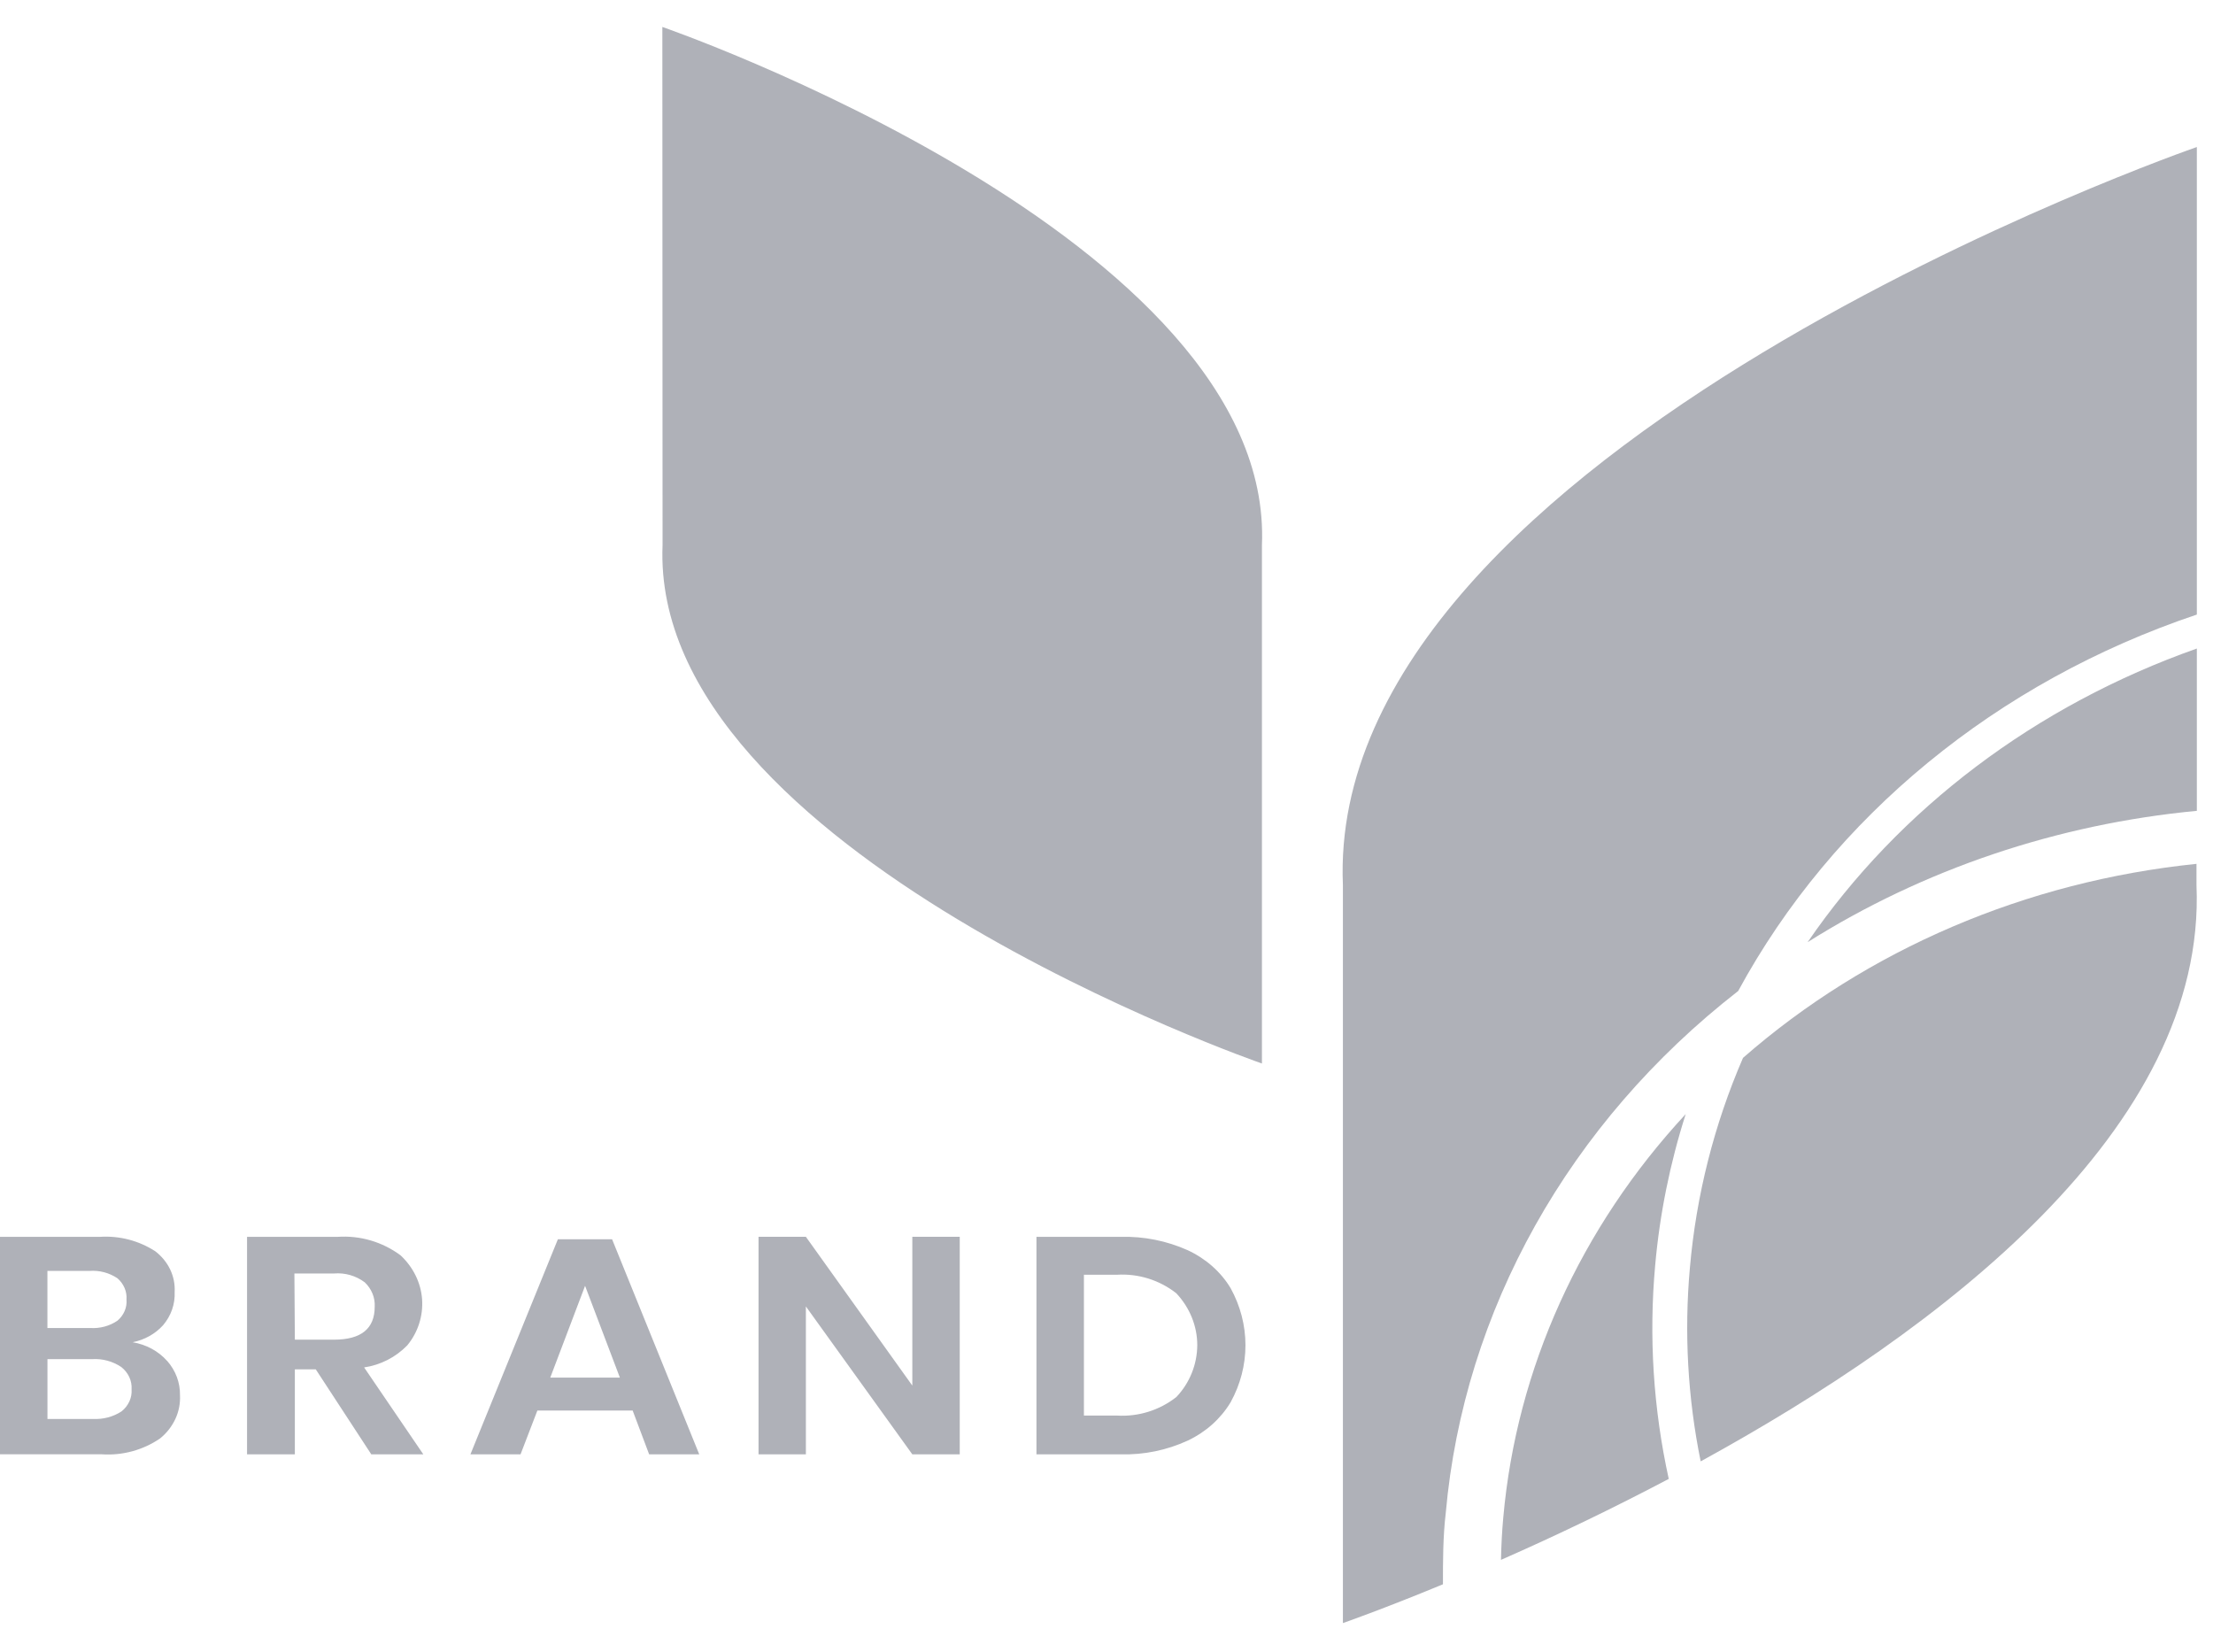
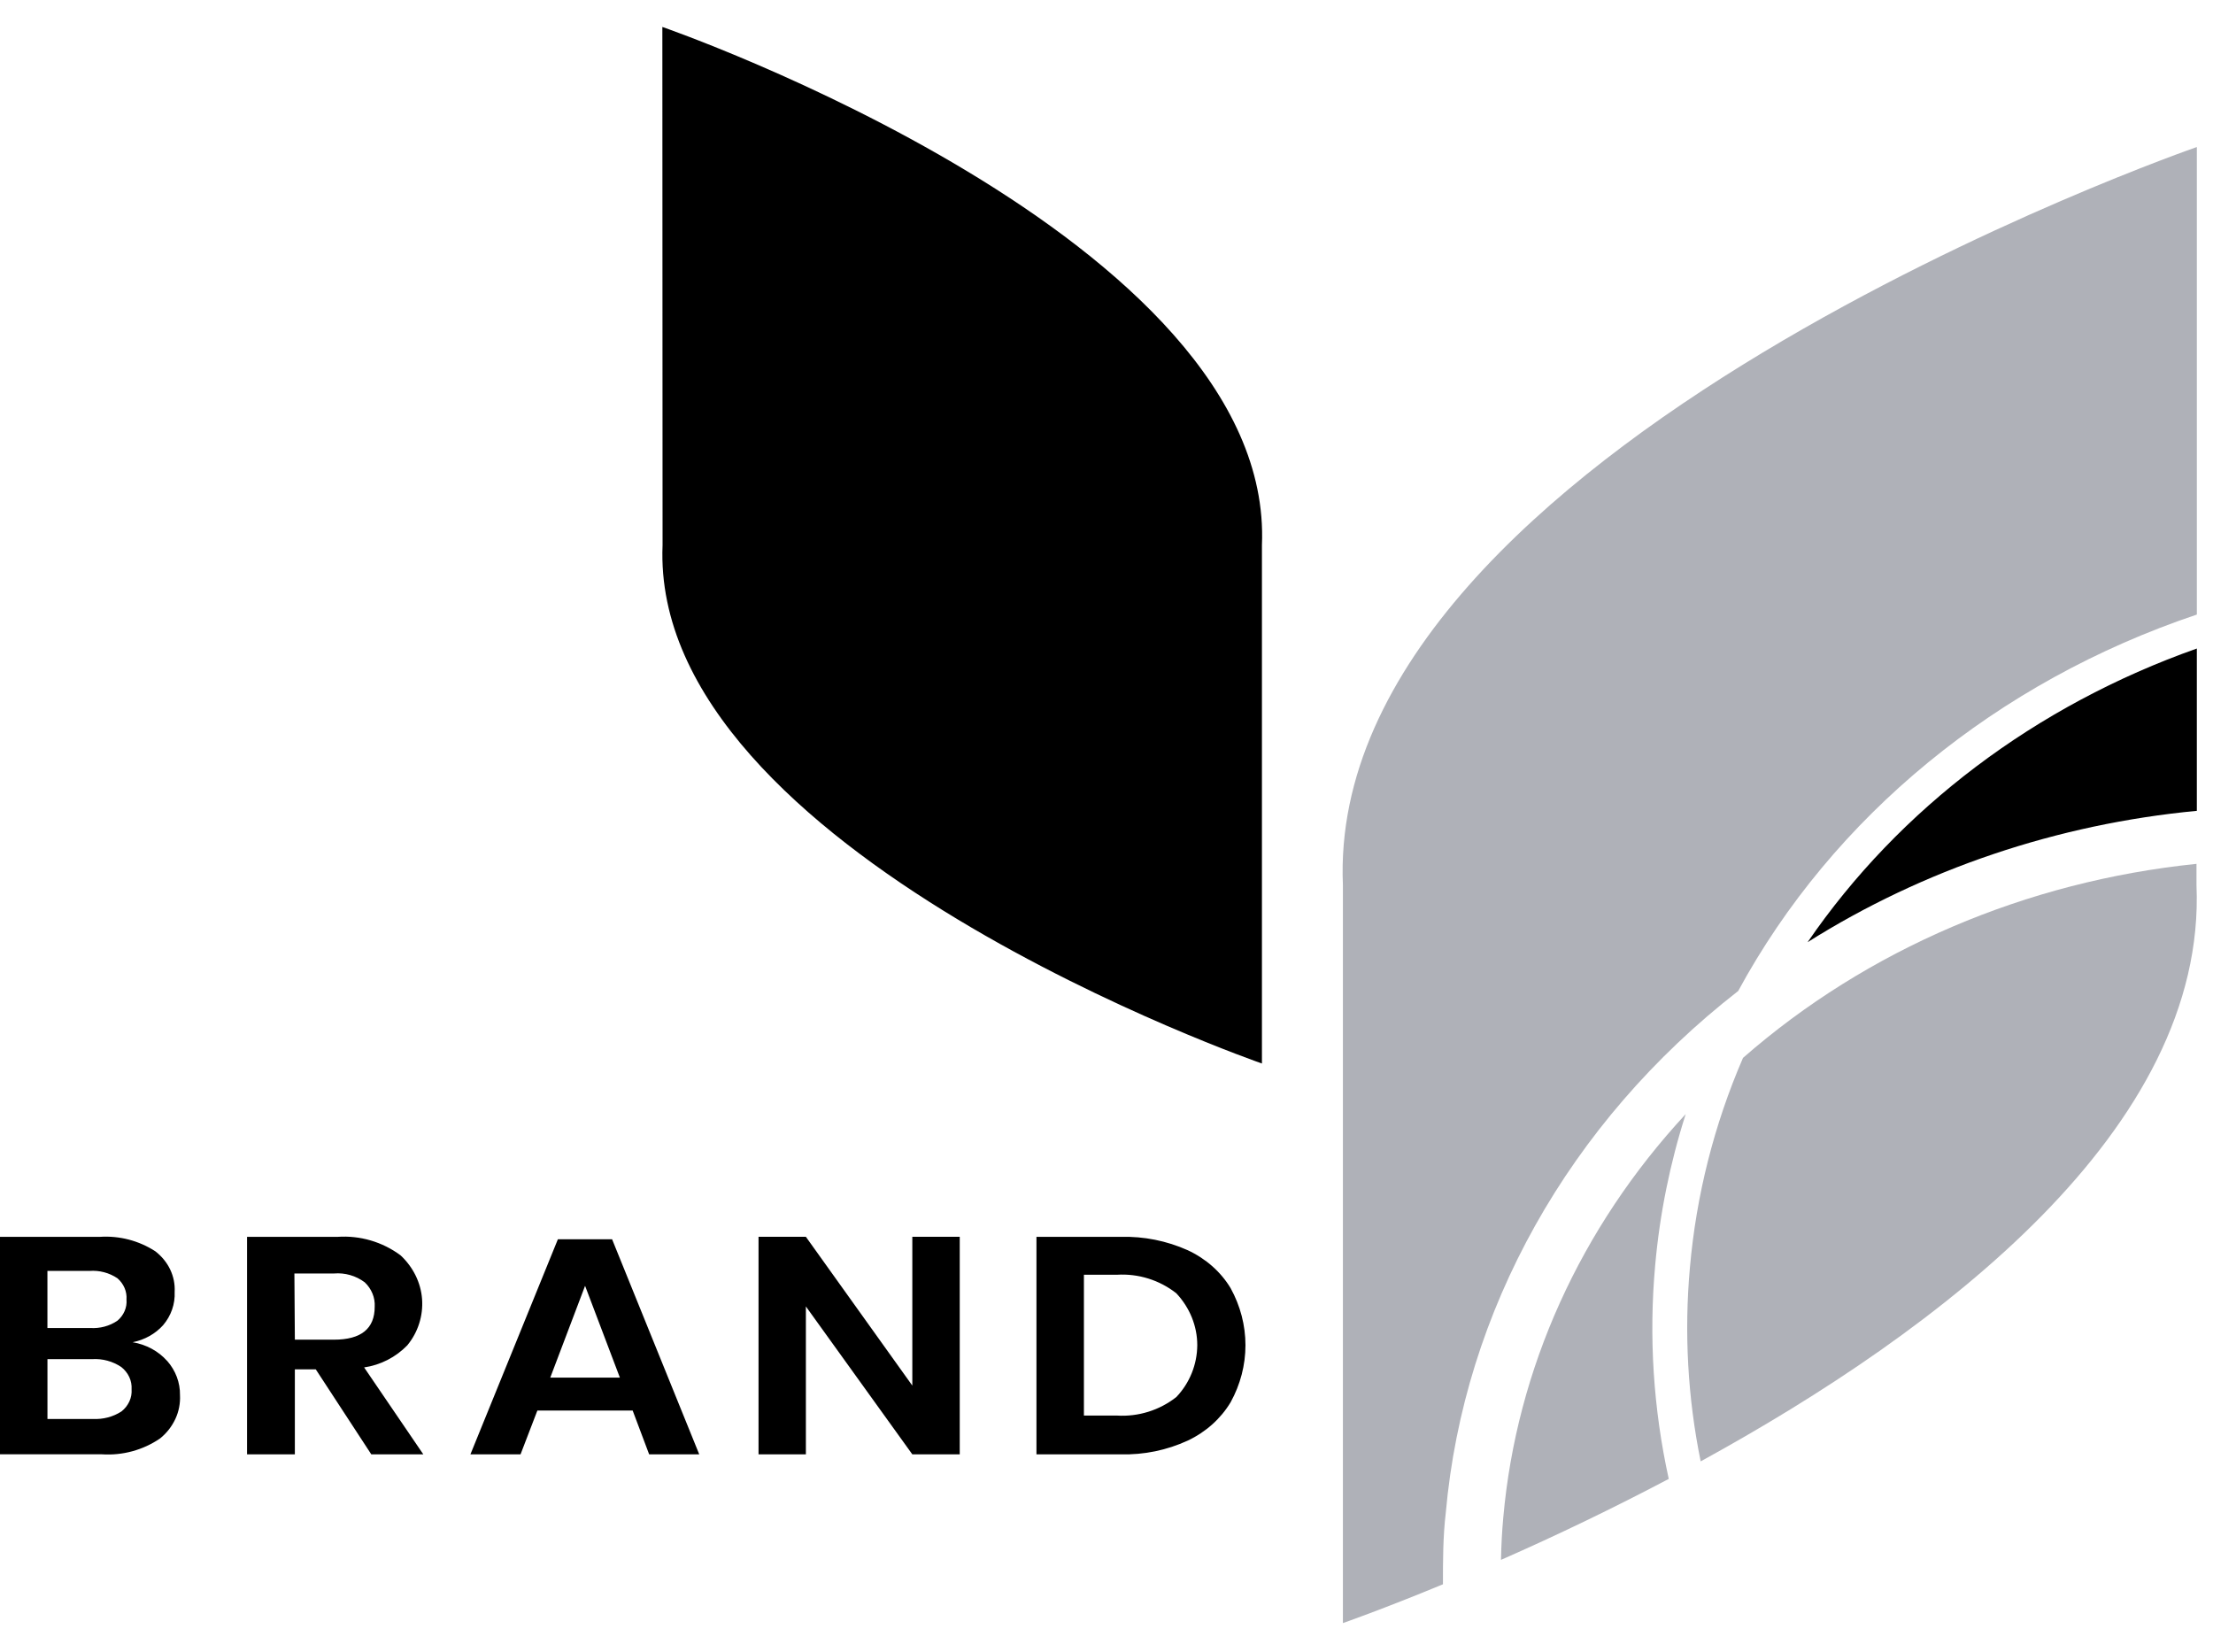
- <svg xmlns="http://www.w3.org/2000/svg" width="63" height="47" id="group5" fill="none">
-   <path fill="#AFB1B8" d="M4.757 38.735c.244.276.373.622.367.977a1.43 1.43 0 0 1-.131.676 1.559 1.559 0 0 1-.438.558 2.627 2.627 0 0 1-1.651.45H0v-6.19h2.844a2.593 2.593 0 0 1 1.576.41c.184.142.33.32.425.52.096.202.139.42.127.64.016.34-.1.677-.33.946-.221.246-.526.416-.866.484.385.064.733.252.98.53Zm-3.406-.934h1.216c.276.018.55-.055.773-.206a.737.737 0 0 0 .207-.275.679.679 0 0 0 .054-.33.702.702 0 0 0-.055-.329.76.76 0 0 0-.203-.276 1.255 1.255 0 0 0-.796-.209H1.35v1.625Zm2.108 2.374a.776.776 0 0 0 .224-.284.71.71 0 0 0 .063-.345.722.722 0 0 0-.066-.35.788.788 0 0 0-.228-.285 1.338 1.338 0 0 0-.826-.224H1.351v1.703h1.292c.29.015.578-.06.816-.215ZM10.57 41.397l-1.581-2.42h-.595v2.42H7.033v-6.191H9.61a2.699 2.699 0 0 1 1.793.526c.36.336.578.779.613 1.248a1.86 1.86 0 0 1-.421 1.314 2.148 2.148 0 0 1-1.229.629l1.685 2.474h-1.48Zm-2.176-3.264h1.113c.773 0 1.16-.312 1.16-.937a.852.852 0 0 0-.063-.375.917.917 0 0 0-.221-.321 1.282 1.282 0 0 0-.876-.251H8.381l.013 1.884ZM18.01 40.15h-2.712l-.479 1.247h-1.427l2.49-6.122h1.543l2.481 6.122H18.48l-.469-1.246Zm-.363-.937-.991-2.613-.991 2.613h1.982ZM27.322 41.397h-1.35l-3.03-4.21v4.21h-1.348v-6.192h1.348l3.03 4.235v-4.235h1.35v6.192ZM35.033 39.915c-.28.467-.705.848-1.223 1.092a4.288 4.288 0 0 1-1.9.39h-2.404v-6.191h2.405a4.376 4.376 0 0 1 1.9.38c.517.24.943.616 1.222 1.08.278.504.423 1.06.423 1.625 0 .564-.145 1.12-.423 1.624Zm-1.546-.148a2.16 2.16 0 0 0 .597-1.478c0-.542-.212-1.066-.597-1.477a2.488 2.488 0 0 0-1.692-.527h-.938v4.008h.938a2.49 2.49 0 0 0 1.692-.526ZM18.856.767s17.438 6.028 17.069 14.751v14.754s-17.426-6.03-17.063-14.754L18.856.767ZM51.46 26.818c3.294-2.075 7.103-3.36 11.08-3.738v-4.62c-4.582 1.618-8.47 4.55-11.08 8.358Z" />
+ <svg xmlns="http://www.w3.org/2000/svg" width="63" height="47" id="group5">
+   <path d="M4.757 38.735c.244.276.373.622.367.977a1.43 1.43 0 0 1-.131.676 1.559 1.559 0 0 1-.438.558 2.627 2.627 0 0 1-1.651.45H0v-6.19h2.844a2.593 2.593 0 0 1 1.576.41c.184.142.33.32.425.52.096.202.139.42.127.64.016.34-.1.677-.33.946-.221.246-.526.416-.866.484.385.064.733.252.98.53Zm-3.406-.934h1.216c.276.018.55-.055.773-.206a.737.737 0 0 0 .207-.275.679.679 0 0 0 .054-.33.702.702 0 0 0-.055-.329.76.76 0 0 0-.203-.276 1.255 1.255 0 0 0-.796-.209H1.35v1.625Zm2.108 2.374a.776.776 0 0 0 .224-.284.71.71 0 0 0 .063-.345.722.722 0 0 0-.066-.35.788.788 0 0 0-.228-.285 1.338 1.338 0 0 0-.826-.224H1.351v1.703h1.292c.29.015.578-.06.816-.215ZM10.57 41.397l-1.581-2.42h-.595v2.42H7.033v-6.191H9.61a2.699 2.699 0 0 1 1.793.526c.36.336.578.779.613 1.248a1.86 1.86 0 0 1-.421 1.314 2.148 2.148 0 0 1-1.229.629l1.685 2.474h-1.48Zm-2.176-3.264h1.113c.773 0 1.16-.312 1.16-.937a.852.852 0 0 0-.063-.375.917.917 0 0 0-.221-.321 1.282 1.282 0 0 0-.876-.251H8.381l.013 1.884ZM18.01 40.15h-2.712l-.479 1.247h-1.427l2.49-6.122h1.543l2.481 6.122H18.48l-.469-1.246Zm-.363-.937-.991-2.613-.991 2.613h1.982ZM27.322 41.397h-1.35l-3.03-4.21v4.21h-1.348v-6.192h1.348l3.03 4.235v-4.235h1.35v6.192ZM35.033 39.915c-.28.467-.705.848-1.223 1.092a4.288 4.288 0 0 1-1.9.39h-2.404v-6.191h2.405a4.376 4.376 0 0 1 1.9.38c.517.24.943.616 1.222 1.08.278.504.423 1.06.423 1.625 0 .564-.145 1.12-.423 1.624Zm-1.546-.148a2.16 2.16 0 0 0 .597-1.478c0-.542-.212-1.066-.597-1.477a2.488 2.488 0 0 0-1.692-.527h-.938v4.008h.938a2.49 2.49 0 0 0 1.692-.526ZM18.856.767s17.438 6.028 17.069 14.751v14.754s-17.426-6.03-17.063-14.754L18.856.767ZM51.46 26.818c3.294-2.075 7.103-3.36 11.08-3.738v-4.62c-4.582 1.618-8.47 4.55-11.08 8.358Z" />
  <path fill="#AFB1B8" d="M49.482 28.21c2.695-4.97 7.368-8.805 13.058-10.717V4.185s-24.835 8.587-24.31 21.009V46.2s1.107-.384 2.848-1.104c0-.671 0-1.349.08-2.03.513-5.766 3.507-11.11 8.324-14.857Z" />
  <path fill="#AFB1B8" d="M47.12 36.013c.13-1.457.421-2.898.869-4.301-3 3.235-4.816 7.25-5.193 11.479-.037.399-.057.798-.066 1.21a74.756 74.756 0 0 0 4.776-2.305c-.44-2.001-.57-4.049-.386-6.083ZM48.108 36.089a19.051 19.051 0 0 0 .307 5.508c6.785-3.718 14.41-9.462 14.115-16.403v-.605c-4.848.497-9.383 2.437-12.91 5.523a19.259 19.259 0 0 0-1.512 5.977Z" />
</svg>
